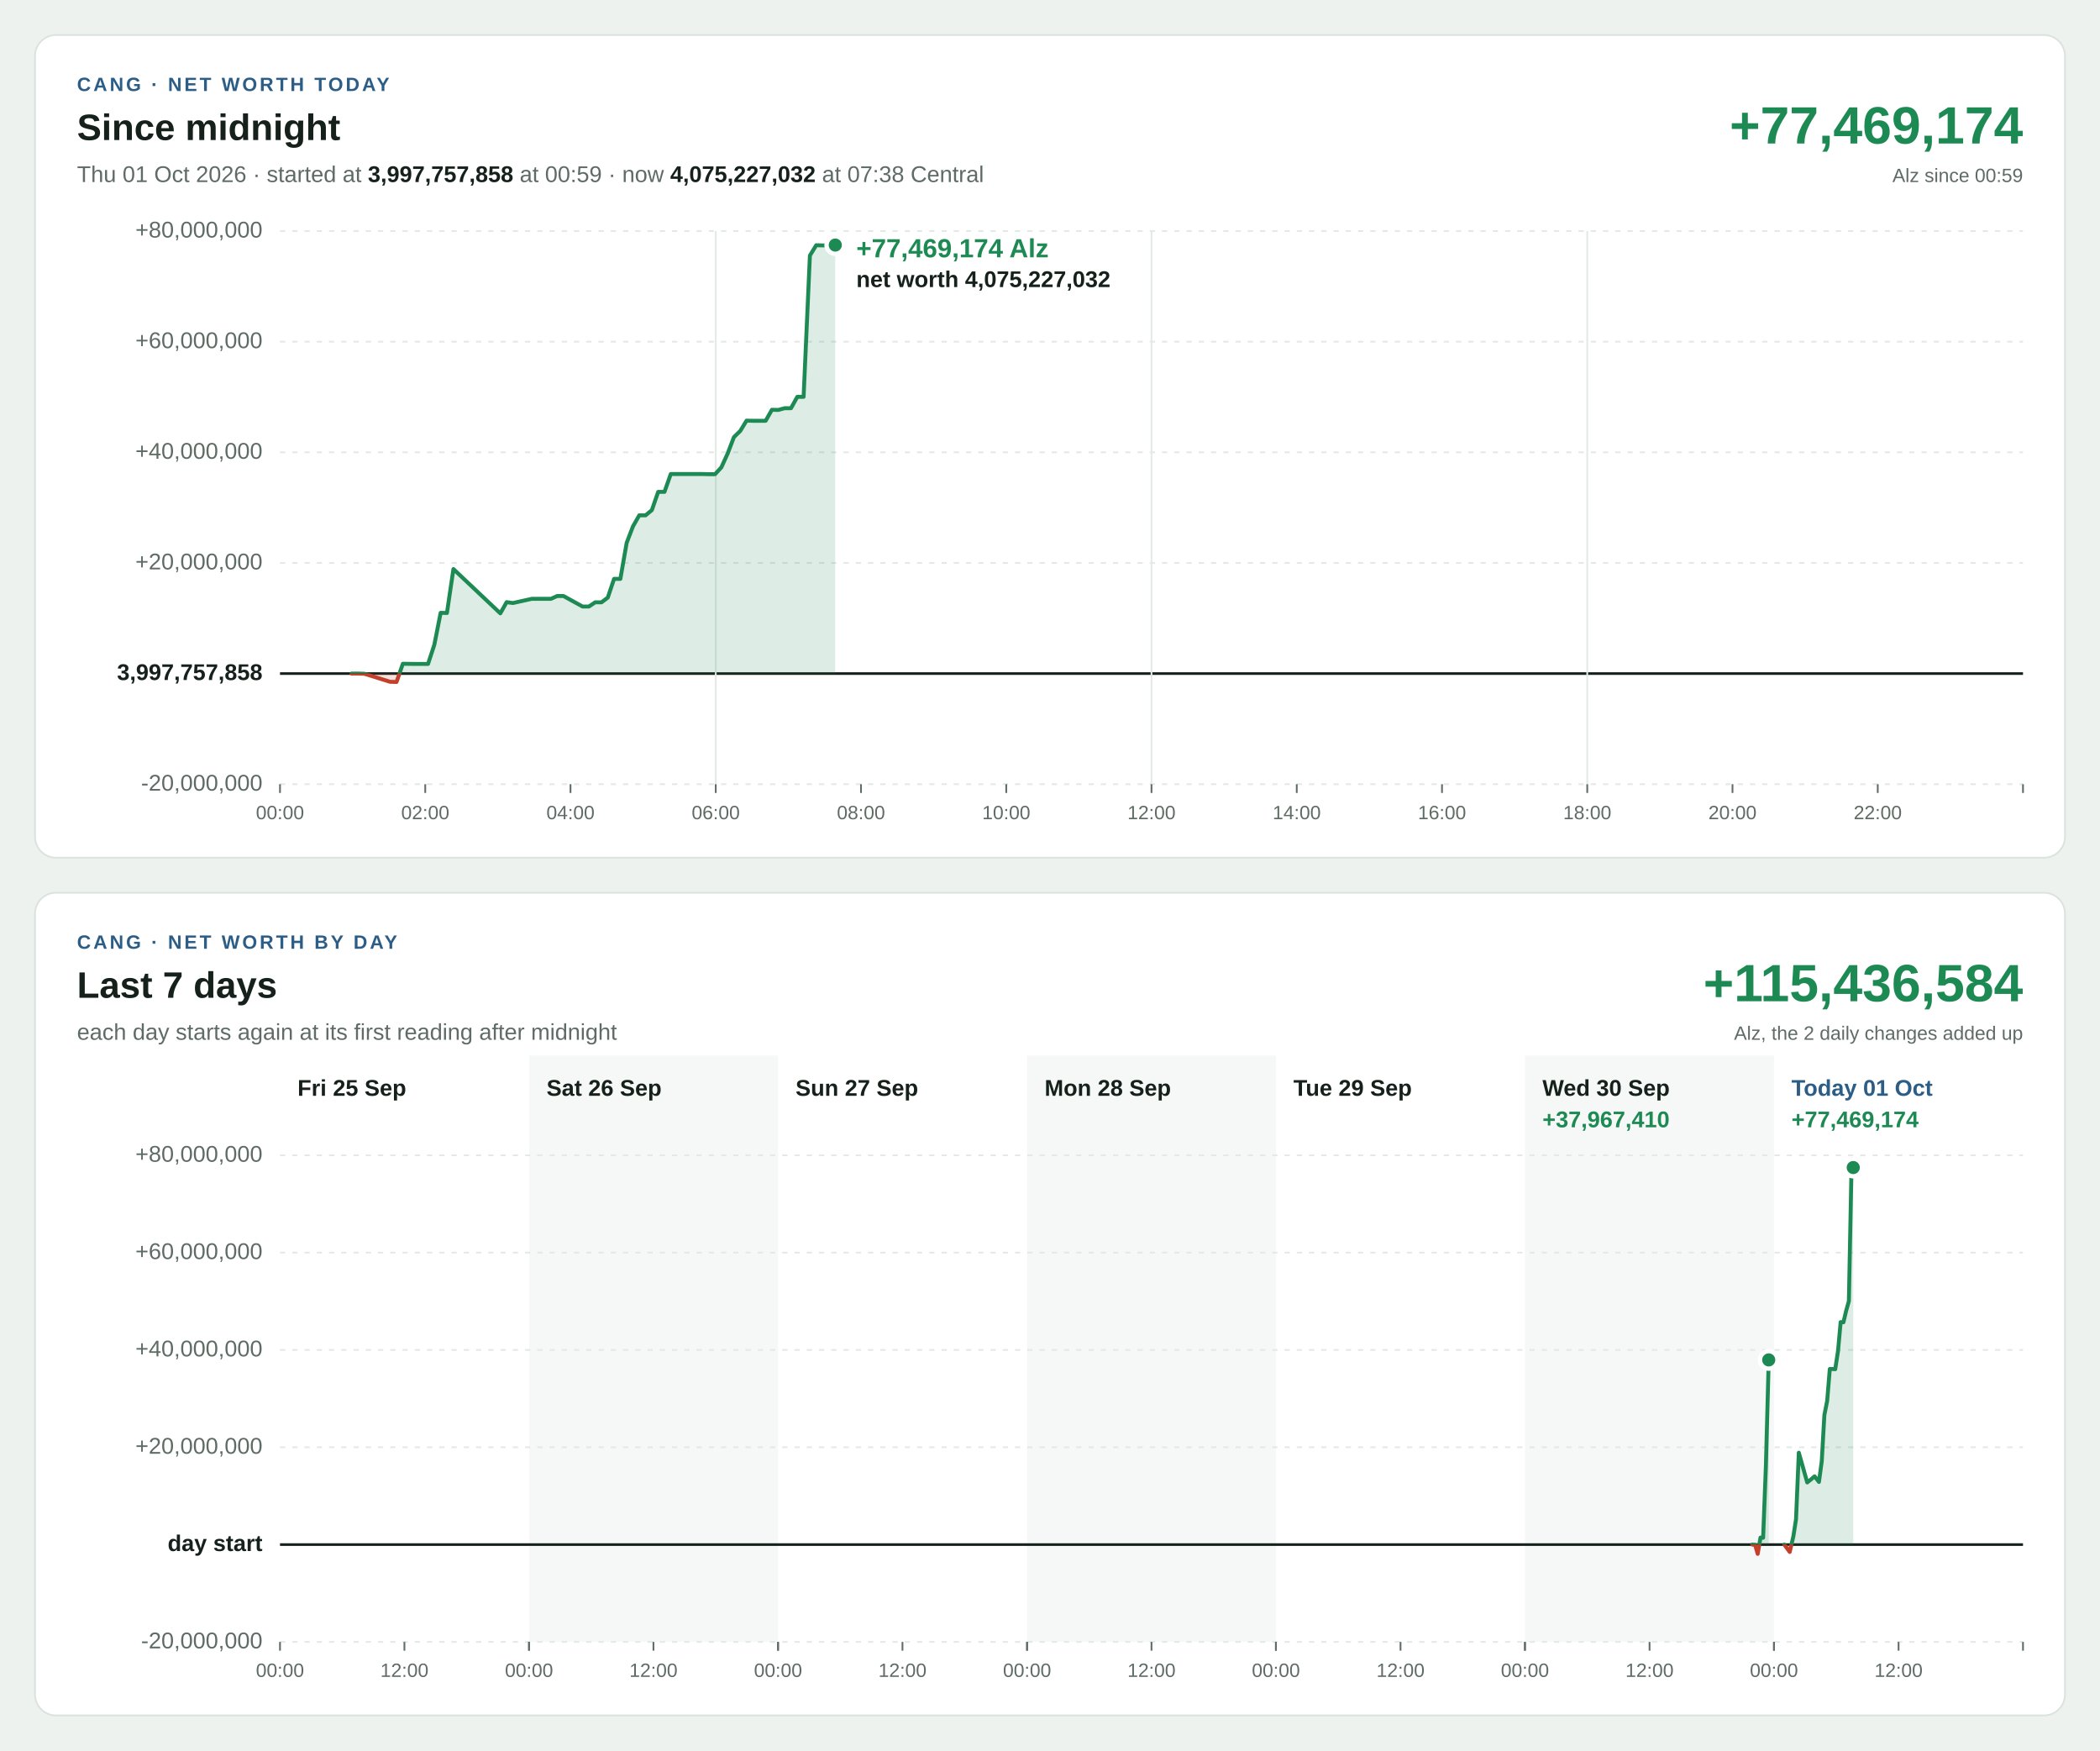
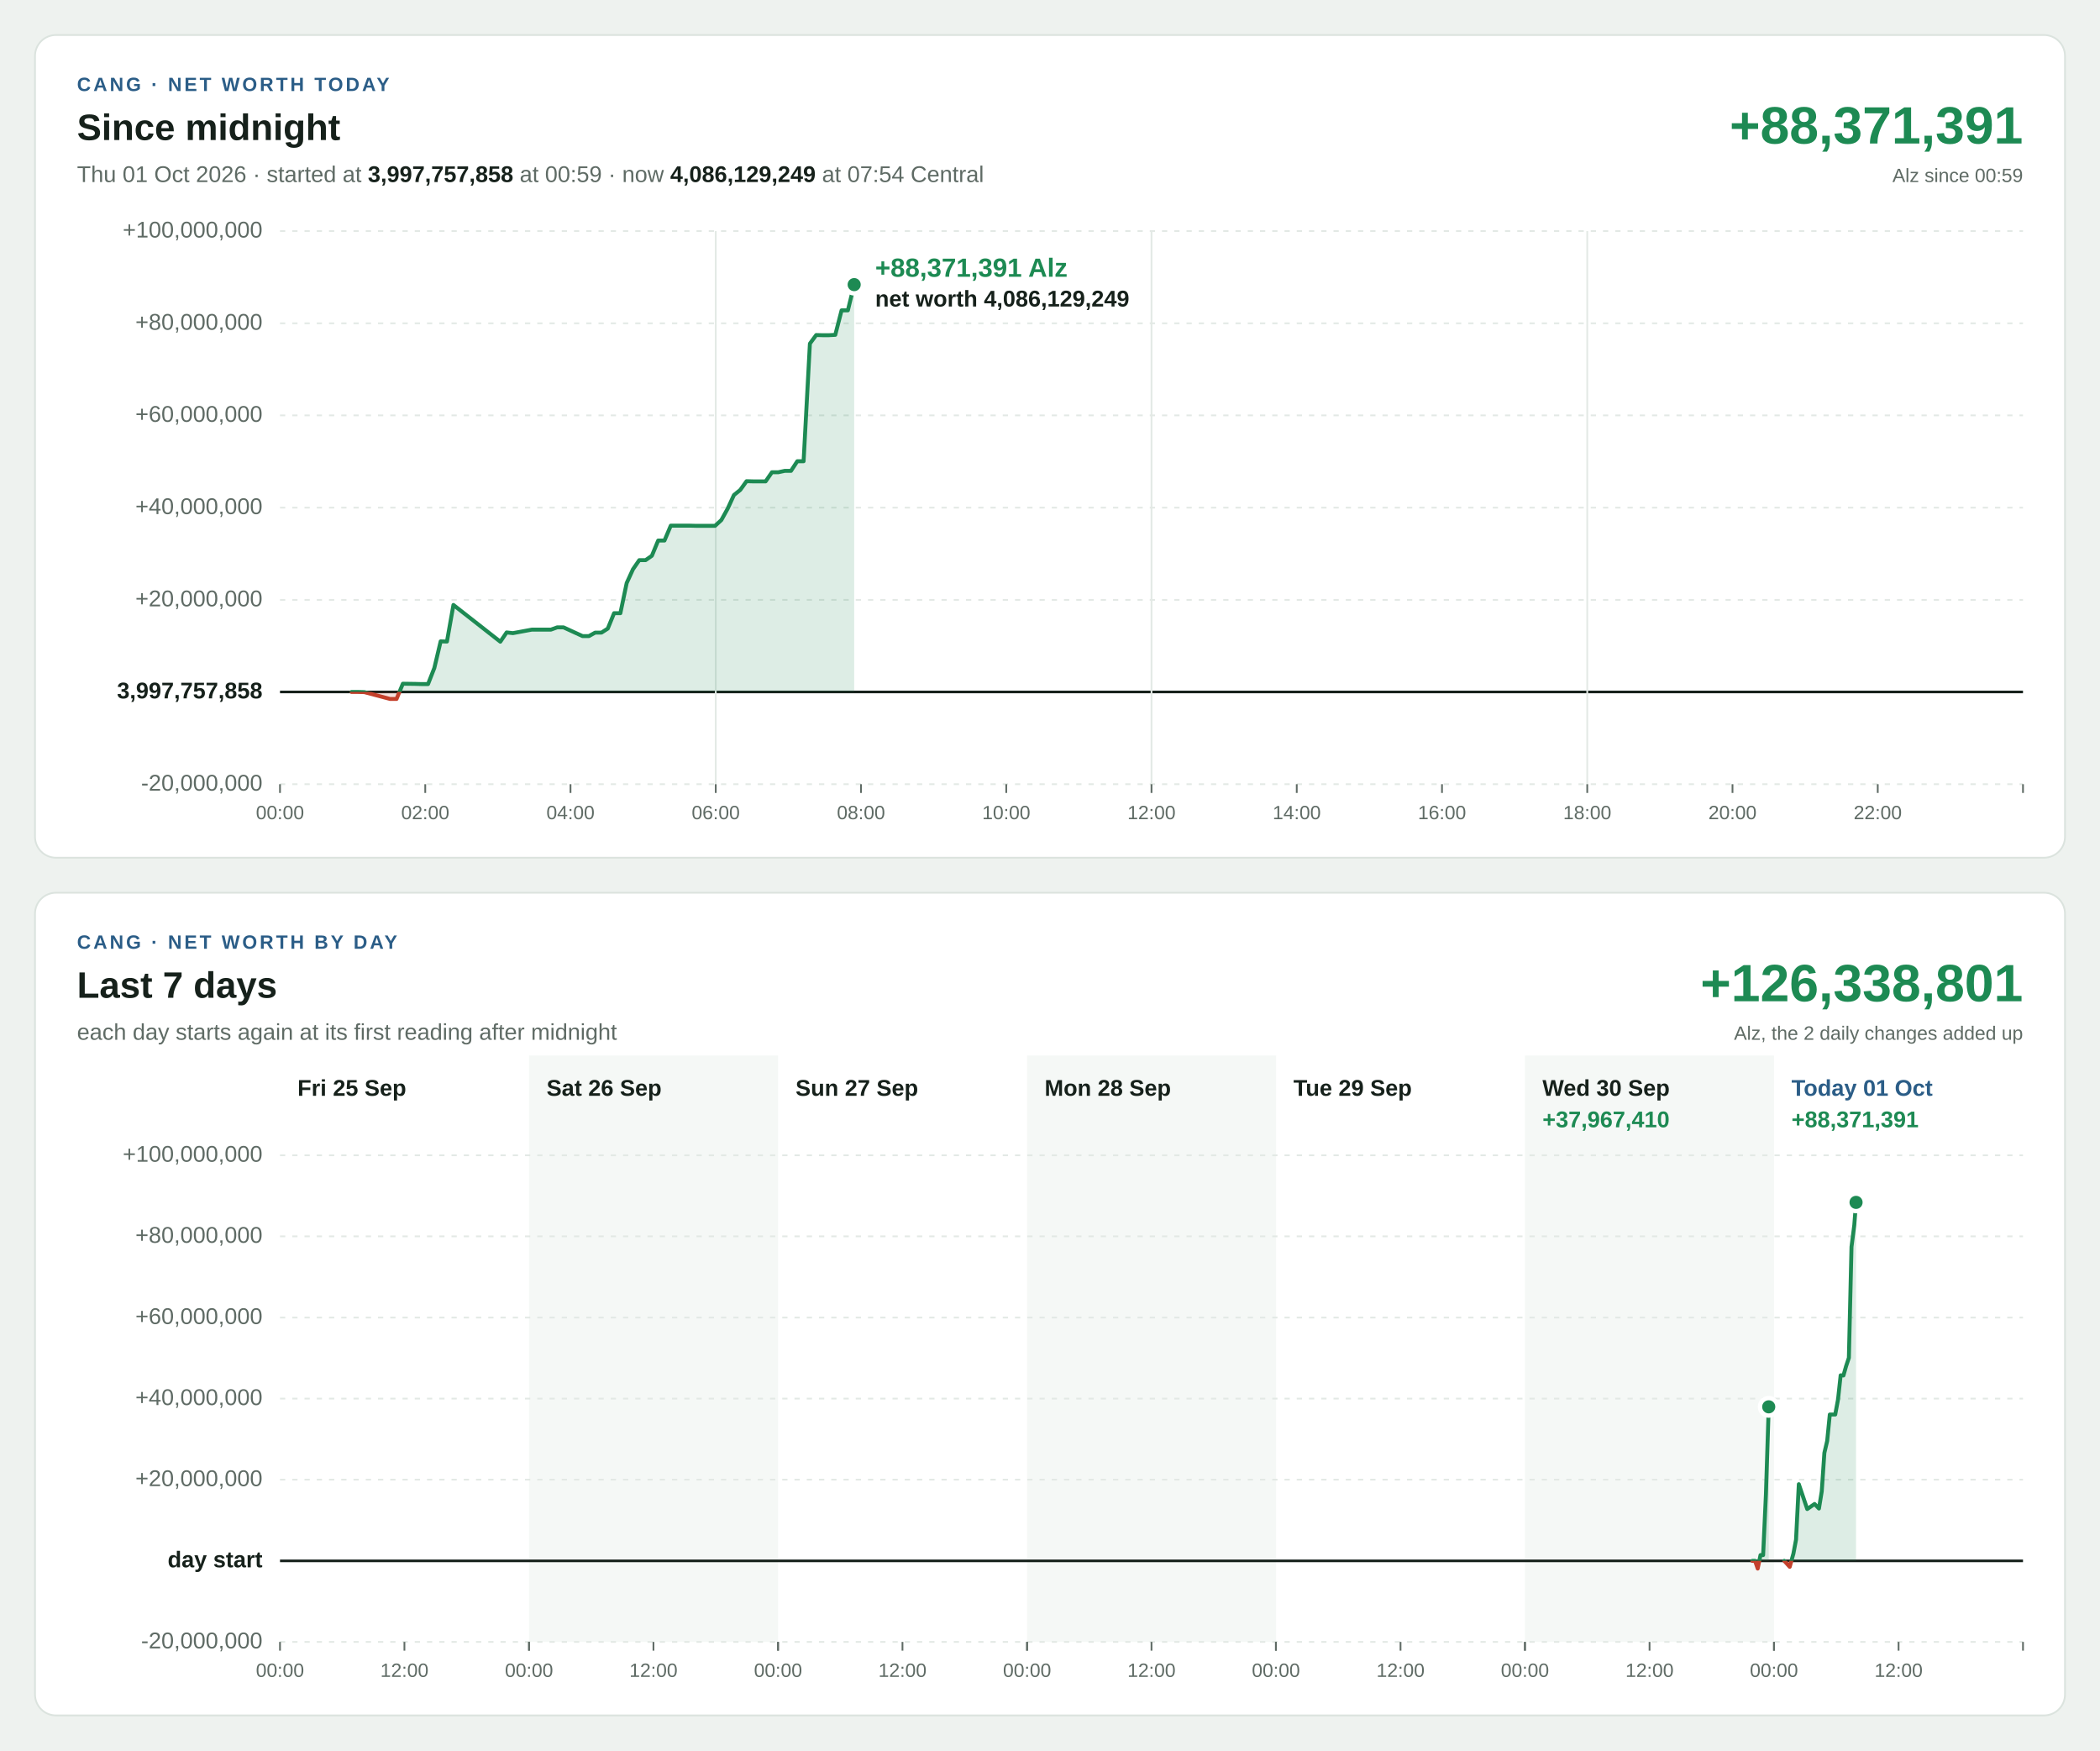
<svg xmlns="http://www.w3.org/2000/svg" width="1200" height="1000" viewBox="0 0 1200 1000" font-family="Segoe UI, Helvetica Neue, Arial, sans-serif" font-size="13" style="font-variant-numeric: tabular-nums">
  <rect width="1200" height="1000" fill="#eef2ef" />
  <g transform="translate(20,20)">
    <rect width="1160" height="470" rx="12" fill="#ffffff" stroke="#dbe3de" />
    <text x="24" y="32" font-size="11" font-weight="700" letter-spacing="1.4" fill="#2b5d87">CANG · NET WORTH TODAY</text>
    <text x="24" y="60" font-size="21" font-weight="700" fill="#16211b">Since midnight</text>
-     <text x="24" y="84" fill="#5f6b65">Thu 01 Oct 2026 · started at <tspan font-weight="700" fill="#16211b">3,997,757,858</tspan> at 00:59 · now <tspan font-weight="700" fill="#16211b">4,075,227,032</tspan> at 07:38 Central</text>
-     <text x="1136" y="62" font-size="30" font-weight="700" text-anchor="end" fill="#1d8a53">+77,469,174</text>
+     <text x="24" y="84" fill="#5f6b65">Thu 01 Oct 2026 · started at <tspan font-weight="700" fill="#16211b">3,997,757,858</tspan> at 00:59 · now <tspan font-weight="700" fill="#16211b">4,086,129,249</tspan> at 07:54 Central</text>
+     <text x="1136" y="62" font-size="30" font-weight="700" text-anchor="end" fill="#1d8a53">+88,371,391</text>
    <text x="1136" y="84" font-size="11" text-anchor="end" fill="#5f6b65">Alz since 00:59</text>
    <line x1="140" x2="1136" y1="428.0" y2="428.0" stroke="#e3e9e5" stroke-width="1" stroke-dasharray="3 4" />
    <text x="130" y="428.0" text-anchor="end" dominant-baseline="middle" font-weight="400" fill="#5f6b65">-20,000,000</text>
-     <line x1="140" x2="1136" y1="364.8" y2="364.8" stroke="#16211b" stroke-width="1.5" />
-     <text x="130" y="364.8" text-anchor="end" dominant-baseline="middle" font-weight="700" fill="#16211b">3,997,757,858</text>
-     <line x1="140" x2="1136" y1="301.6" y2="301.6" stroke="#e3e9e5" stroke-width="1" stroke-dasharray="3 4" />
-     <text x="130" y="301.6" text-anchor="end" dominant-baseline="middle" font-weight="400" fill="#5f6b65">+20,000,000</text>
-     <line x1="140" x2="1136" y1="238.4" y2="238.4" stroke="#e3e9e5" stroke-width="1" stroke-dasharray="3 4" />
-     <text x="130" y="238.4" text-anchor="end" dominant-baseline="middle" font-weight="400" fill="#5f6b65">+40,000,000</text>
-     <line x1="140" x2="1136" y1="175.2" y2="175.2" stroke="#e3e9e5" stroke-width="1" stroke-dasharray="3 4" />
-     <text x="130" y="175.2" text-anchor="end" dominant-baseline="middle" font-weight="400" fill="#5f6b65">+60,000,000</text>
+     <line x1="140" x2="1136" y1="375.3" y2="375.3" stroke="#16211b" stroke-width="1.5" />
+     <text x="130" y="375.3" text-anchor="end" dominant-baseline="middle" font-weight="700" fill="#16211b">3,997,757,858</text>
+     <line x1="140" x2="1136" y1="322.7" y2="322.7" stroke="#e3e9e5" stroke-width="1" stroke-dasharray="3 4" />
+     <text x="130" y="322.7" text-anchor="end" dominant-baseline="middle" font-weight="400" fill="#5f6b65">+20,000,000</text>
+     <line x1="140" x2="1136" y1="270.0" y2="270.0" stroke="#e3e9e5" stroke-width="1" stroke-dasharray="3 4" />
+     <text x="130" y="270.0" text-anchor="end" dominant-baseline="middle" font-weight="400" fill="#5f6b65">+40,000,000</text>
+     <line x1="140" x2="1136" y1="217.3" y2="217.3" stroke="#e3e9e5" stroke-width="1" stroke-dasharray="3 4" />
+     <text x="130" y="217.3" text-anchor="end" dominant-baseline="middle" font-weight="400" fill="#5f6b65">+60,000,000</text>
+     <line x1="140" x2="1136" y1="164.7" y2="164.7" stroke="#e3e9e5" stroke-width="1" stroke-dasharray="3 4" />
+     <text x="130" y="164.7" text-anchor="end" dominant-baseline="middle" font-weight="400" fill="#5f6b65">+80,000,000</text>
    <line x1="140" x2="1136" y1="112.0" y2="112.0" stroke="#e3e9e5" stroke-width="1" stroke-dasharray="3 4" />
-     <text x="130" y="112.0" text-anchor="end" dominant-baseline="middle" font-weight="400" fill="#5f6b65">+80,000,000</text>
+     <text x="130" y="112.0" text-anchor="end" dominant-baseline="middle" font-weight="400" fill="#5f6b65">+100,000,000</text>
    <line x1="140.0" x2="140.0" y1="428" y2="433" stroke="#5f6b65" stroke-width="1" />
    <text x="140.0" y="448" font-size="11" text-anchor="middle" fill="#5f6b65">00:00</text>
    <line x1="223.0" x2="223.0" y1="428" y2="433" stroke="#5f6b65" stroke-width="1" />
    <text x="223.0" y="448" font-size="11" text-anchor="middle" fill="#5f6b65">02:00</text>
    <line x1="306.0" x2="306.0" y1="428" y2="433" stroke="#5f6b65" stroke-width="1" />
    <text x="306.0" y="448" font-size="11" text-anchor="middle" fill="#5f6b65">04:00</text>
    <line x1="389.0" x2="389.0" y1="112" y2="428" stroke="#e3e9e5" stroke-width="1" />
    <line x1="389.0" x2="389.0" y1="428" y2="433" stroke="#5f6b65" stroke-width="1" />
    <text x="389.0" y="448" font-size="11" text-anchor="middle" fill="#5f6b65">06:00</text>
    <line x1="472.0" x2="472.0" y1="428" y2="433" stroke="#5f6b65" stroke-width="1" />
    <text x="472.0" y="448" font-size="11" text-anchor="middle" fill="#5f6b65">08:00</text>
    <line x1="555.0" x2="555.0" y1="428" y2="433" stroke="#5f6b65" stroke-width="1" />
    <text x="555.0" y="448" font-size="11" text-anchor="middle" fill="#5f6b65">10:00</text>
    <line x1="638.0" x2="638.0" y1="112" y2="428" stroke="#e3e9e5" stroke-width="1" />
    <line x1="638.0" x2="638.0" y1="428" y2="433" stroke="#5f6b65" stroke-width="1" />
    <text x="638.0" y="448" font-size="11" text-anchor="middle" fill="#5f6b65">12:00</text>
    <line x1="721.0" x2="721.0" y1="428" y2="433" stroke="#5f6b65" stroke-width="1" />
    <text x="721.0" y="448" font-size="11" text-anchor="middle" fill="#5f6b65">14:00</text>
    <line x1="804.0" x2="804.0" y1="428" y2="433" stroke="#5f6b65" stroke-width="1" />
    <text x="804.0" y="448" font-size="11" text-anchor="middle" fill="#5f6b65">16:00</text>
    <line x1="887.0" x2="887.0" y1="112" y2="428" stroke="#e3e9e5" stroke-width="1" />
    <line x1="887.0" x2="887.0" y1="428" y2="433" stroke="#5f6b65" stroke-width="1" />
    <text x="887.0" y="448" font-size="11" text-anchor="middle" fill="#5f6b65">18:00</text>
    <line x1="970.0" x2="970.0" y1="428" y2="433" stroke="#5f6b65" stroke-width="1" />
    <text x="970.0" y="448" font-size="11" text-anchor="middle" fill="#5f6b65">20:00</text>
    <line x1="1053.0" x2="1053.0" y1="428" y2="433" stroke="#5f6b65" stroke-width="1" />
    <text x="1053.0" y="448" font-size="11" text-anchor="middle" fill="#5f6b65">22:00</text>
    <line x1="1136.0" x2="1136.0" y1="428" y2="433" stroke="#5f6b65" stroke-width="1" />
    <defs>
-       <path id="shape-today" d="M180.9 364.8L180.9 364.8L184.6 364.8L188.2 364.9L202.9 369.5L206.6 369.6L210.2 359.2L217.3 359.3L220.9 359.3L224.6 359.3L228.2 348.3L231.8 330.1L235.4 330.2L239.1 305.1L265.9 330.4L269.5 324.0L273.1 324.5L283.9 322.1L287.5 322.1L291.2 322.1L294.8 322.1L298.4 320.5L302.0 320.5L312.9 326.5L316.5 326.5L320.1 324.1L323.7 324.1L327.3 321.4L330.9 310.7L334.5 310.7L338.1 290.1L341.7 280.7L345.3 274.4L348.9 274.4L352.5 271.4L356.1 261.0L359.7 261.0L363.3 250.8L367.0 250.8L370.5 250.8L374.1 250.8L377.8 250.8L381.4 250.8L385.0 250.9L388.6 250.9L392.2 247.0L395.8 239.1L399.4 229.7L403.0 226.2L406.6 220.3L410.3 220.4L413.9 220.4L417.5 220.4L421.1 214.1L424.7 214.2L428.4 213.2L432.0 213.2L435.6 206.7L439.2 206.7L442.8 126.0L446.4 120.1L450.0 120.2L453.6 120.2L457.3 120.0L457.3 364.8Z" />
-       <path id="line-today" d="M180.9 364.8L184.6 364.8L188.2 364.9L202.9 369.5L206.6 369.6L210.2 359.2L217.3 359.3L220.9 359.3L224.6 359.3L228.2 348.3L231.8 330.1L235.4 330.2L239.1 305.1L265.9 330.4L269.5 324.0L273.1 324.5L283.9 322.1L287.5 322.1L291.2 322.1L294.8 322.1L298.4 320.5L302.0 320.5L312.9 326.5L316.5 326.5L320.1 324.1L323.7 324.1L327.3 321.4L330.9 310.7L334.5 310.7L338.1 290.1L341.7 280.7L345.3 274.4L348.9 274.4L352.5 271.4L356.1 261.0L359.7 261.0L363.3 250.8L367.0 250.8L370.5 250.8L374.1 250.8L377.8 250.8L381.4 250.8L385.0 250.9L388.6 250.9L392.2 247.0L395.8 239.1L399.4 229.7L403.0 226.2L406.6 220.3L410.3 220.4L413.9 220.4L417.5 220.4L421.1 214.1L424.7 214.2L428.4 213.2L432.0 213.2L435.6 206.7L439.2 206.7L442.8 126.0L446.4 120.1L450.0 120.2L453.6 120.2L457.3 120.0" />
+       <path id="shape-today" d="M180.9 375.3L180.9 375.3L184.6 375.3L188.2 375.4L202.9 379.3L206.6 379.3L210.2 370.6L217.3 370.7L220.9 370.8L224.6 370.8L228.2 361.6L231.8 346.4L235.4 346.5L239.1 325.6L265.9 346.6L269.5 341.3L273.1 341.7L283.9 339.7L287.5 339.7L291.2 339.7L294.8 339.7L298.4 338.4L302.0 338.4L312.9 343.4L316.5 343.4L320.1 341.4L323.7 341.4L327.3 339.1L330.9 330.3L334.5 330.3L338.1 313.1L341.7 305.2L345.3 300.0L348.9 300.0L352.5 297.5L356.1 288.8L359.7 288.8L363.3 280.3L367.0 280.3L370.5 280.3L374.1 280.3L377.8 280.4L381.4 280.4L385.0 280.4L388.6 280.4L392.2 277.1L395.8 270.6L399.4 262.8L403.0 259.9L406.6 254.9L410.3 255.0L413.9 255.0L417.5 255.0L421.1 249.8L424.7 249.8L428.4 249.0L432.0 249.0L435.6 243.5L439.2 243.5L442.8 176.3L446.4 171.4L450.0 171.5L453.6 171.5L457.3 171.3L460.9 157.3L464.5 157.3L468.1 142.6L468.1 375.3Z" />
+       <path id="line-today" d="M180.9 375.3L184.6 375.3L188.2 375.4L202.9 379.3L206.6 379.3L210.2 370.6L217.3 370.7L220.9 370.8L224.6 370.8L228.2 361.6L231.8 346.4L235.4 346.5L239.1 325.6L265.9 346.6L269.5 341.3L273.1 341.7L283.9 339.7L287.5 339.7L291.2 339.7L294.8 339.7L298.4 338.4L302.0 338.4L312.9 343.4L316.5 343.4L320.1 341.4L323.7 341.4L327.3 339.1L330.9 330.3L334.5 330.3L338.1 313.1L341.7 305.2L345.3 300.0L348.9 300.0L352.5 297.5L356.1 288.8L359.7 288.8L363.3 280.3L367.0 280.3L370.5 280.3L374.1 280.3L377.8 280.4L381.4 280.4L385.0 280.4L388.6 280.4L392.2 277.1L395.8 270.6L399.4 262.8L403.0 259.9L406.6 254.9L410.3 255.0L413.9 255.0L417.5 255.0L421.1 249.8L424.7 249.8L428.4 249.0L432.0 249.0L435.6 243.5L439.2 243.5L442.8 176.3L446.4 171.4L450.0 171.5L453.6 171.5L457.3 171.3L460.9 157.3L464.5 157.3L468.1 142.6" />
      <clipPath id="up-today">
-         <rect x="140" y="112" width="996" height="252.8" />
+         <rect x="140" y="112" width="996" height="263.3" />
      </clipPath>
      <clipPath id="down-today">
-         <rect x="140" y="364.8" width="996" height="63.2" />
+         <rect x="140" y="375.3" width="996" height="52.7" />
      </clipPath>
    </defs>
    <use href="#shape-today" fill="#1d8a53" fill-opacity="0.15" clip-path="url(#up-today)" />
    <use href="#line-today" fill="none" stroke="#1d8a53" stroke-width="2.25" stroke-linejoin="round" stroke-linecap="round" clip-path="url(#up-today)" />
    <use href="#shape-today" fill="#c4402b" fill-opacity="0.15" clip-path="url(#down-today)" />
    <use href="#line-today" fill="none" stroke="#c4402b" stroke-width="2.25" stroke-linejoin="round" stroke-linecap="round" clip-path="url(#down-today)" />
-     <circle cx="457.3" cy="120.0" r="5" fill="#1d8a53" stroke="#ffffff" stroke-width="2.5" />
-     <text x="469.3" y="127.0" text-anchor="start" font-size="15" font-weight="700" fill="#1d8a53" stroke="#ffffff" stroke-width="4" stroke-linejoin="round" paint-order="stroke">+77,469,174 Alz</text>
-     <text x="469.3" y="144.0" text-anchor="start" font-size="13" font-weight="600" fill="#16211b" stroke="#ffffff" stroke-width="4" stroke-linejoin="round" paint-order="stroke">net worth 4,075,227,032</text>
+     <circle cx="468.1" cy="142.6" r="5" fill="#1d8a53" stroke="#ffffff" stroke-width="2.5" />
+     <text x="480.1" y="138.1" text-anchor="start" font-size="15" font-weight="700" fill="#1d8a53" stroke="#ffffff" stroke-width="4" stroke-linejoin="round" paint-order="stroke">+88,371,391 Alz</text>
+     <text x="480.1" y="155.1" text-anchor="start" font-size="13" font-weight="600" fill="#16211b" stroke="#ffffff" stroke-width="4" stroke-linejoin="round" paint-order="stroke">net worth 4,086,129,249</text>
  </g>
  <g transform="translate(20,510)">
    <rect width="1160" height="470" rx="12" fill="#ffffff" stroke="#dbe3de" />
    <text x="24" y="32" font-size="11" font-weight="700" letter-spacing="1.4" fill="#2b5d87">CANG · NET WORTH BY DAY</text>
    <text x="24" y="60" font-size="21" font-weight="700" fill="#16211b">Last 7 days</text>
    <text x="24" y="84" fill="#5f6b65">each day starts again at its first reading after midnight</text>
-     <text x="1136" y="62" font-size="30" font-weight="700" text-anchor="end" fill="#1d8a53">+115,436,584</text>
+     <text x="1136" y="62" font-size="30" font-weight="700" text-anchor="end" fill="#1d8a53">+126,338,801</text>
    <text x="1136" y="84" font-size="11" text-anchor="end" fill="#5f6b65">Alz, the 2 daily changes added up</text>
    <rect x="282.3" y="93" width="142.3" height="335" fill="#f5f8f6" />
    <rect x="566.9" y="93" width="142.3" height="335" fill="#f5f8f6" />
    <rect x="851.4" y="93" width="142.3" height="335" fill="#f5f8f6" />
    <line x1="140" x2="1136" y1="428.0" y2="428.0" stroke="#e3e9e5" stroke-width="1" stroke-dasharray="3 4" />
    <text x="130" y="428.0" text-anchor="end" dominant-baseline="middle" font-weight="400" fill="#5f6b65">-20,000,000</text>
-     <line x1="140" x2="1136" y1="372.4" y2="372.4" stroke="#16211b" stroke-width="1.5" />
-     <text x="130" y="372.4" text-anchor="end" dominant-baseline="middle" font-weight="700" fill="#16211b">day start</text>
-     <line x1="140" x2="1136" y1="316.8" y2="316.8" stroke="#e3e9e5" stroke-width="1" stroke-dasharray="3 4" />
-     <text x="130" y="316.8" text-anchor="end" dominant-baseline="middle" font-weight="400" fill="#5f6b65">+20,000,000</text>
-     <line x1="140" x2="1136" y1="261.2" y2="261.2" stroke="#e3e9e5" stroke-width="1" stroke-dasharray="3 4" />
-     <text x="130" y="261.2" text-anchor="end" dominant-baseline="middle" font-weight="400" fill="#5f6b65">+40,000,000</text>
-     <line x1="140" x2="1136" y1="205.6" y2="205.6" stroke="#e3e9e5" stroke-width="1" stroke-dasharray="3 4" />
-     <text x="130" y="205.6" text-anchor="end" dominant-baseline="middle" font-weight="400" fill="#5f6b65">+60,000,000</text>
+     <line x1="140" x2="1136" y1="381.7" y2="381.7" stroke="#16211b" stroke-width="1.5" />
+     <text x="130" y="381.7" text-anchor="end" dominant-baseline="middle" font-weight="700" fill="#16211b">day start</text>
+     <line x1="140" x2="1136" y1="335.3" y2="335.3" stroke="#e3e9e5" stroke-width="1" stroke-dasharray="3 4" />
+     <text x="130" y="335.3" text-anchor="end" dominant-baseline="middle" font-weight="400" fill="#5f6b65">+20,000,000</text>
+     <line x1="140" x2="1136" y1="289.0" y2="289.0" stroke="#e3e9e5" stroke-width="1" stroke-dasharray="3 4" />
+     <text x="130" y="289.0" text-anchor="end" dominant-baseline="middle" font-weight="400" fill="#5f6b65">+40,000,000</text>
+     <line x1="140" x2="1136" y1="242.7" y2="242.7" stroke="#e3e9e5" stroke-width="1" stroke-dasharray="3 4" />
+     <text x="130" y="242.7" text-anchor="end" dominant-baseline="middle" font-weight="400" fill="#5f6b65">+60,000,000</text>
+     <line x1="140" x2="1136" y1="196.3" y2="196.3" stroke="#e3e9e5" stroke-width="1" stroke-dasharray="3 4" />
+     <text x="130" y="196.3" text-anchor="end" dominant-baseline="middle" font-weight="400" fill="#5f6b65">+80,000,000</text>
    <line x1="140" x2="1136" y1="150.0" y2="150.0" stroke="#e3e9e5" stroke-width="1" stroke-dasharray="3 4" />
-     <text x="130" y="150.0" text-anchor="end" dominant-baseline="middle" font-weight="400" fill="#5f6b65">+80,000,000</text>
+     <text x="130" y="150.0" text-anchor="end" dominant-baseline="middle" font-weight="400" fill="#5f6b65">+100,000,000</text>
    <text x="150.0" y="116" font-weight="700" fill="#16211b">Fri 25 Sep</text>
    <line x1="140.0" x2="140.0" y1="428" y2="433" stroke="#5f6b65" stroke-width="1" />
    <text x="140.0" y="448" font-size="11" text-anchor="middle" fill="#5f6b65">00:00</text>
    <line x1="211.1" x2="211.1" y1="428" y2="433" stroke="#5f6b65" stroke-width="1" />
    <text x="211.1" y="448" font-size="11" text-anchor="middle" fill="#5f6b65">12:00</text>
    <line x1="282.3" x2="282.3" y1="428" y2="433" stroke="#5f6b65" stroke-width="1" />
    <text x="292.3" y="116" font-weight="700" fill="#16211b">Sat 26 Sep</text>
    <line x1="282.3" x2="282.3" y1="428" y2="433" stroke="#5f6b65" stroke-width="1" />
    <text x="282.3" y="448" font-size="11" text-anchor="middle" fill="#5f6b65">00:00</text>
    <line x1="353.4" x2="353.4" y1="428" y2="433" stroke="#5f6b65" stroke-width="1" />
    <text x="353.4" y="448" font-size="11" text-anchor="middle" fill="#5f6b65">12:00</text>
    <line x1="424.6" x2="424.6" y1="428" y2="433" stroke="#5f6b65" stroke-width="1" />
    <text x="434.6" y="116" font-weight="700" fill="#16211b">Sun 27 Sep</text>
    <line x1="424.6" x2="424.6" y1="428" y2="433" stroke="#5f6b65" stroke-width="1" />
    <text x="424.6" y="448" font-size="11" text-anchor="middle" fill="#5f6b65">00:00</text>
    <line x1="495.7" x2="495.7" y1="428" y2="433" stroke="#5f6b65" stroke-width="1" />
    <text x="495.7" y="448" font-size="11" text-anchor="middle" fill="#5f6b65">12:00</text>
    <line x1="566.9" x2="566.9" y1="428" y2="433" stroke="#5f6b65" stroke-width="1" />
    <text x="576.9" y="116" font-weight="700" fill="#16211b">Mon 28 Sep</text>
    <line x1="566.9" x2="566.9" y1="428" y2="433" stroke="#5f6b65" stroke-width="1" />
    <text x="566.9" y="448" font-size="11" text-anchor="middle" fill="#5f6b65">00:00</text>
    <line x1="638.0" x2="638.0" y1="428" y2="433" stroke="#5f6b65" stroke-width="1" />
    <text x="638.0" y="448" font-size="11" text-anchor="middle" fill="#5f6b65">12:00</text>
    <line x1="709.1" x2="709.1" y1="428" y2="433" stroke="#5f6b65" stroke-width="1" />
    <text x="719.1" y="116" font-weight="700" fill="#16211b">Tue 29 Sep</text>
    <line x1="709.1" x2="709.1" y1="428" y2="433" stroke="#5f6b65" stroke-width="1" />
    <text x="709.1" y="448" font-size="11" text-anchor="middle" fill="#5f6b65">00:00</text>
    <line x1="780.3" x2="780.3" y1="428" y2="433" stroke="#5f6b65" stroke-width="1" />
    <text x="780.3" y="448" font-size="11" text-anchor="middle" fill="#5f6b65">12:00</text>
    <line x1="851.4" x2="851.4" y1="428" y2="433" stroke="#5f6b65" stroke-width="1" />
    <text x="861.4" y="116" font-weight="700" fill="#16211b">Wed 30 Sep</text>
    <line x1="851.4" x2="851.4" y1="428" y2="433" stroke="#5f6b65" stroke-width="1" />
    <text x="851.4" y="448" font-size="11" text-anchor="middle" fill="#5f6b65">00:00</text>
    <line x1="922.6" x2="922.6" y1="428" y2="433" stroke="#5f6b65" stroke-width="1" />
    <text x="922.6" y="448" font-size="11" text-anchor="middle" fill="#5f6b65">12:00</text>
    <line x1="993.7" x2="993.7" y1="428" y2="433" stroke="#5f6b65" stroke-width="1" />
    <text x="861.4" y="134" font-weight="700" fill="#1d8a53">+37,967,410</text>
    <defs>
-       <path id="shape-day5" d="M981.3 372.4L981.3 372.4L982.9 372.5L984.4 377.7L986.0 368.4L987.5 368.5L989.1 326.9L990.7 266.9L990.7 372.4Z" />
-       <path id="line-day5" d="M981.3 372.4L982.9 372.5L984.4 377.7L986.0 368.4L987.5 368.5L989.1 326.9L990.7 266.9" />
+       <path id="shape-day5" d="M981.3 381.7L981.3 381.7L982.9 381.7L984.4 386.1L986.0 378.4L987.5 378.4L989.1 343.7L990.7 293.7L990.7 381.7Z" />
+       <path id="line-day5" d="M981.3 381.7L982.9 381.7L984.4 386.1L986.0 378.4L987.5 378.4L989.1 343.7L990.7 293.7" />
      <clipPath id="up-day5">
-         <rect x="140" y="150" width="996" height="222.4" />
+         <rect x="140" y="150" width="996" height="231.7" />
      </clipPath>
      <clipPath id="down-day5">
-         <rect x="140" y="372.4" width="996" height="55.6" />
+         <rect x="140" y="381.7" width="996" height="46.3" />
      </clipPath>
    </defs>
    <use href="#shape-day5" fill="#1d8a53" fill-opacity="0.15" clip-path="url(#up-day5)" />
    <use href="#line-day5" fill="none" stroke="#1d8a53" stroke-width="2.25" stroke-linejoin="round" stroke-linecap="round" clip-path="url(#up-day5)" />
    <use href="#shape-day5" fill="#c4402b" fill-opacity="0.15" clip-path="url(#down-day5)" />
    <use href="#line-day5" fill="none" stroke="#c4402b" stroke-width="2.25" stroke-linejoin="round" stroke-linecap="round" clip-path="url(#down-day5)" />
-     <circle cx="990.7" cy="266.9" r="5" fill="#1d8a53" stroke="#ffffff" stroke-width="2.5" />
+     <circle cx="990.7" cy="293.7" r="5" fill="#1d8a53" stroke="#ffffff" stroke-width="2.5" />
    <text x="1003.7" y="116" font-weight="700" fill="#2b5d87">Today 01 Oct</text>
    <line x1="993.7" x2="993.7" y1="428" y2="433" stroke="#5f6b65" stroke-width="1" />
    <text x="993.7" y="448" font-size="11" text-anchor="middle" fill="#5f6b65">00:00</text>
    <line x1="1064.9" x2="1064.9" y1="428" y2="433" stroke="#5f6b65" stroke-width="1" />
    <text x="1064.9" y="448" font-size="11" text-anchor="middle" fill="#5f6b65">12:00</text>
    <line x1="1136.0" x2="1136.0" y1="428" y2="433" stroke="#5f6b65" stroke-width="1" />
-     <text x="1003.7" y="134" font-weight="700" fill="#1d8a53">+77,469,174</text>
+     <text x="1003.7" y="134" font-weight="700" fill="#1d8a53">+88,371,391</text>
    <defs>
-       <path id="shape-day6" d="M999.6 372.4L999.6 372.4L1002.7 376.6L1004.8 367.6L1006.3 357.9L1007.9 319.9L1012.7 336.9L1015.3 334.8L1016.9 333.4L1019.4 336.6L1021.0 324.8L1022.5 298.4L1024.1 290.3L1025.6 272.1L1027.2 272.1L1028.7 272.2L1030.3 261.8L1031.8 245.3L1033.4 245.4L1034.9 239.0L1036.5 233.3L1038.0 157.2L1039.0 157.0L1039.0 372.4Z" />
-       <path id="line-day6" d="M999.6 372.4L1002.7 376.6L1004.8 367.6L1006.3 357.9L1007.9 319.9L1012.7 336.9L1015.3 334.8L1016.9 333.4L1019.4 336.6L1021.0 324.8L1022.5 298.4L1024.1 290.3L1025.6 272.1L1027.2 272.1L1028.7 272.2L1030.3 261.8L1031.8 245.3L1033.4 245.4L1034.9 239.0L1036.5 233.3L1038.0 157.2L1039.0 157.0" />
+       <path id="shape-day6" d="M999.6 381.7L999.6 381.7L1002.7 385.1L1004.8 377.6L1006.3 369.6L1007.9 337.9L1012.7 352.1L1015.3 350.3L1016.9 349.2L1019.4 351.8L1021.0 342.0L1022.5 320.0L1024.1 313.2L1025.6 298.1L1027.2 298.1L1028.7 298.1L1030.3 289.5L1031.8 275.7L1033.4 275.8L1034.9 270.5L1036.5 265.7L1038.0 202.3L1039.6 189.8L1040.6 176.9L1040.6 381.7Z" />
+       <path id="line-day6" d="M999.6 381.7L1002.7 385.1L1004.8 377.6L1006.3 369.6L1007.9 337.9L1012.7 352.1L1015.3 350.3L1016.9 349.2L1019.4 351.8L1021.0 342.0L1022.5 320.0L1024.1 313.2L1025.6 298.1L1027.2 298.1L1028.7 298.1L1030.3 289.5L1031.8 275.7L1033.4 275.8L1034.9 270.5L1036.5 265.7L1038.0 202.3L1039.6 189.8L1040.6 176.9" />
      <clipPath id="up-day6">
-         <rect x="140" y="150" width="996" height="222.4" />
+         <rect x="140" y="150" width="996" height="231.7" />
      </clipPath>
      <clipPath id="down-day6">
-         <rect x="140" y="372.4" width="996" height="55.6" />
+         <rect x="140" y="381.7" width="996" height="46.3" />
      </clipPath>
    </defs>
    <use href="#shape-day6" fill="#1d8a53" fill-opacity="0.15" clip-path="url(#up-day6)" />
    <use href="#line-day6" fill="none" stroke="#1d8a53" stroke-width="2.25" stroke-linejoin="round" stroke-linecap="round" clip-path="url(#up-day6)" />
    <use href="#shape-day6" fill="#c4402b" fill-opacity="0.15" clip-path="url(#down-day6)" />
    <use href="#line-day6" fill="none" stroke="#c4402b" stroke-width="2.25" stroke-linejoin="round" stroke-linecap="round" clip-path="url(#down-day6)" />
-     <circle cx="1039.0" cy="157.0" r="5" fill="#1d8a53" stroke="#ffffff" stroke-width="2.5" />
+     <circle cx="1040.6" cy="176.9" r="5" fill="#1d8a53" stroke="#ffffff" stroke-width="2.5" />
  </g>
</svg>
